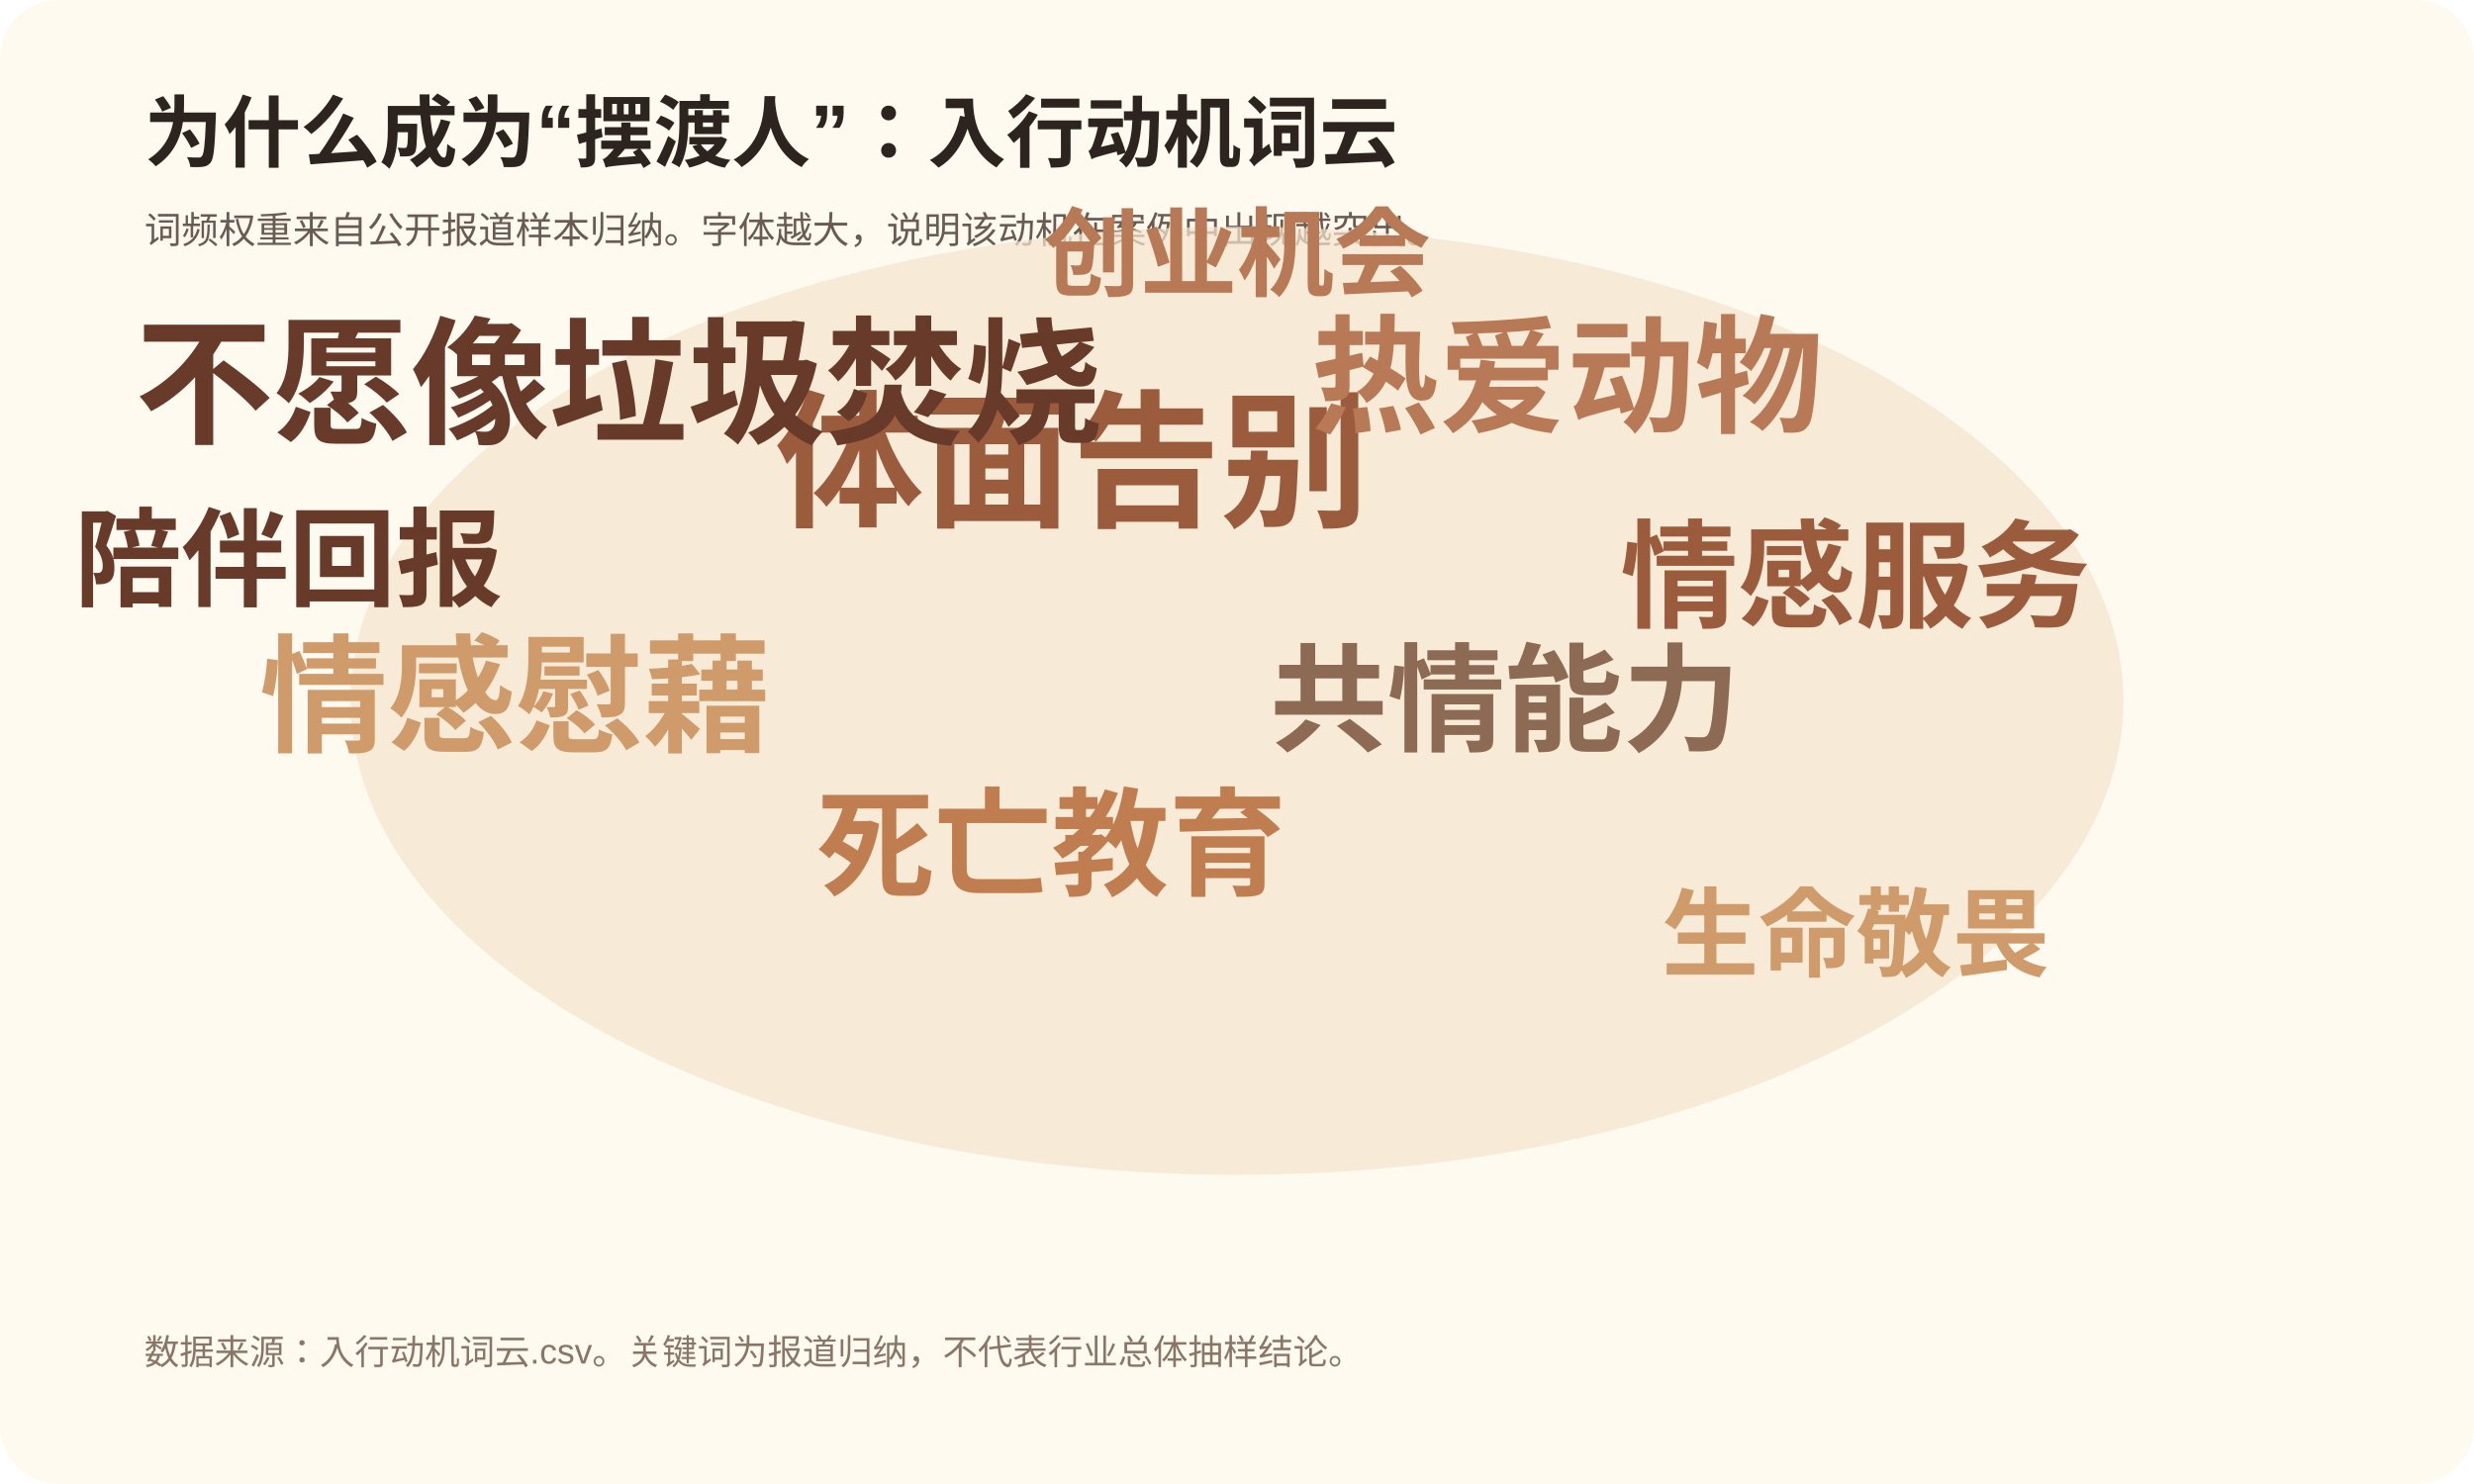
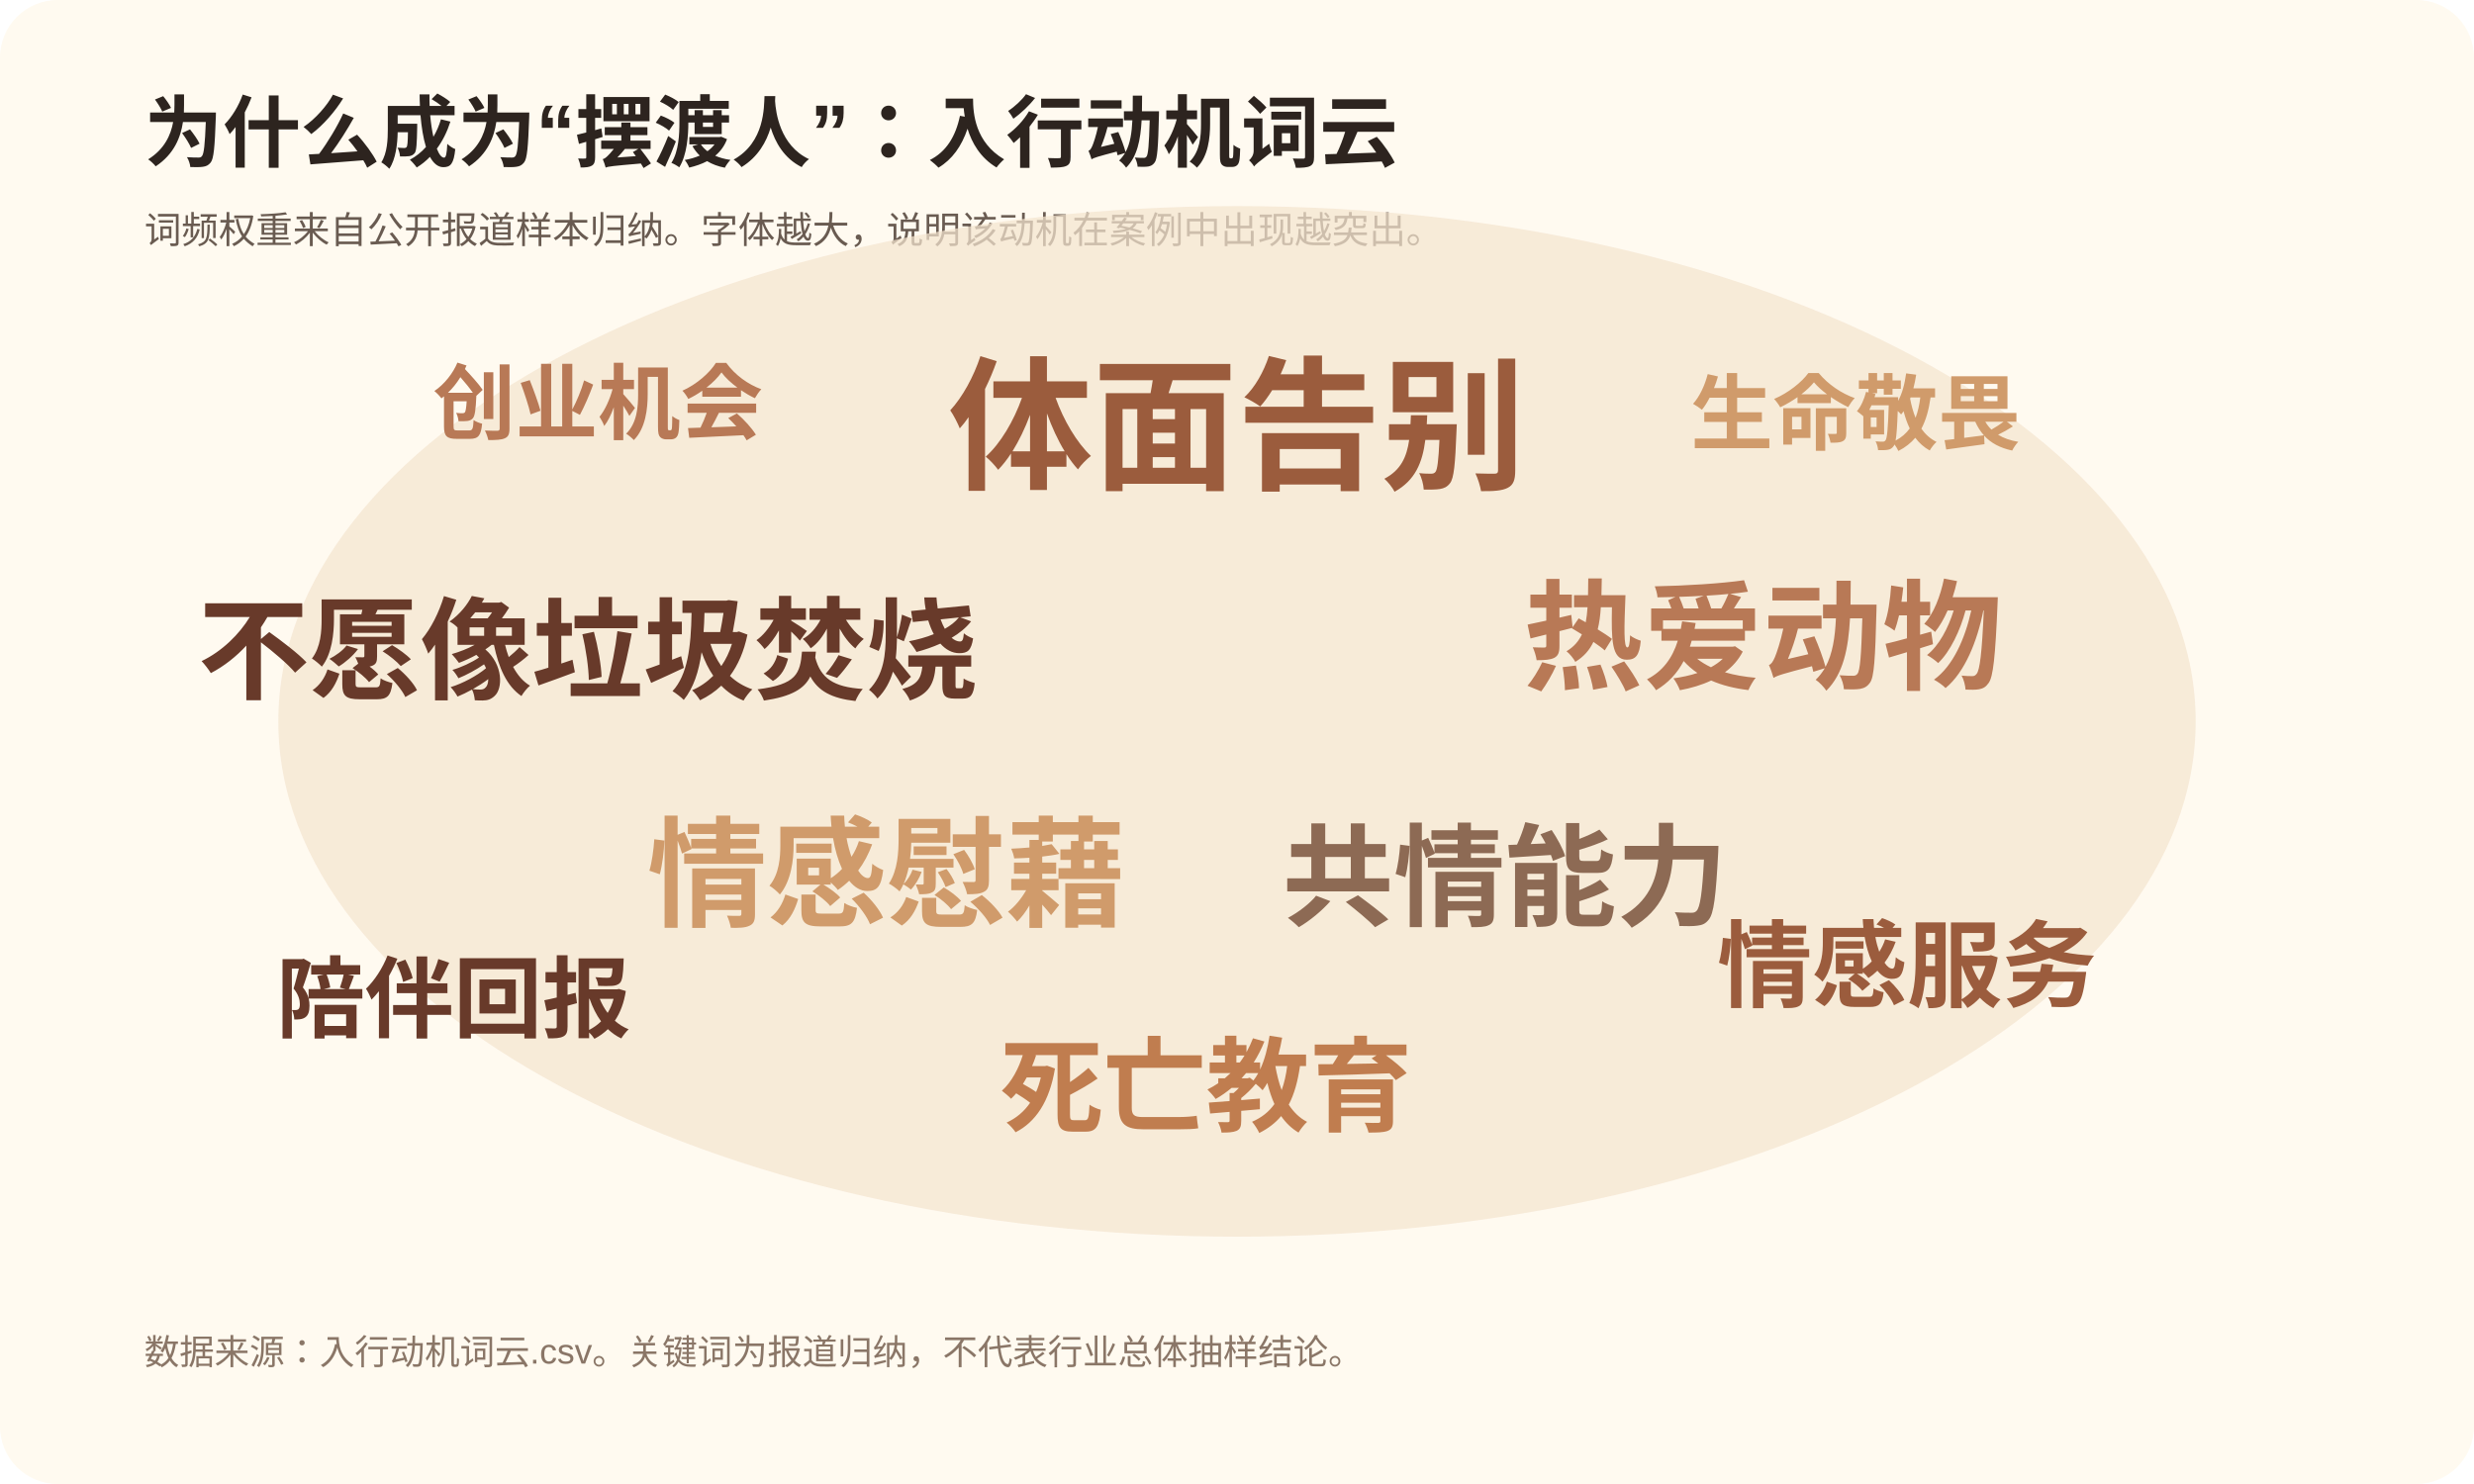
<svg xmlns="http://www.w3.org/2000/svg" width="1200" height="720" viewBox="0 0 1200 720">
  <rect width="1200" height="720" rx="28" fill="#fffaf0" />
  <text x="70" y="78" font-size="38" font-weight="800" fill="#2d241f" style="font-family: &quot;Noto Sans SC&quot;, &quot;Microsoft YaHei&quot;, &quot;PingFang SC&quot;, Arial, sans-serif;">为什么成为“摆渡人”：入行动机词云</text>
  <text x="70" y="118" font-size="18" fill="#695b51" style="font-family: &quot;Noto Sans SC&quot;, &quot;Microsoft YaHei&quot;, &quot;PingFang SC&quot;, Arial, sans-serif;">词频权重来自公开报道样本归纳。字体越大，说明该动机在案例中出现越突出。</text>
-   <ellipse cx="600" cy="340" rx="430" ry="230" fill="#f4e4cf" opacity=".72" />
-   <text x="520" y="250" text-anchor="middle" font-size="72" font-weight="900" fill="#9b5c3d" style="font-family: &quot;Noto Sans SC&quot;, &quot;Microsoft YaHei&quot;, &quot;PingFang SC&quot;, Arial, sans-serif;">体面告别</text>
-   <text x="300" y="210" text-anchor="middle" font-size="67" font-weight="900" fill="#683a2a" style="font-family: &quot;Noto Sans SC&quot;, &quot;Microsoft YaHei&quot;, &quot;PingFang SC&quot;, Arial, sans-serif;">不愿像垃圾焚烧</text>
-   <text x="760" y="205" text-anchor="middle" font-size="62" font-weight="900" fill="#b87956" style="font-family: &quot;Noto Sans SC&quot;, &quot;Microsoft YaHei&quot;, &quot;PingFang SC&quot;, Arial, sans-serif;">热爱动物</text>
-   <text x="250" y="360" text-anchor="middle" font-size="62" font-weight="900" fill="#d09b6b" style="font-family: &quot;Noto Sans SC&quot;, &quot;Microsoft YaHei&quot;, &quot;PingFang SC&quot;, Arial, sans-serif;">情感慰藉</text>
-   <text x="730" y="360" text-anchor="middle" font-size="57" font-weight="900" fill="#8d6a54" style="font-family: &quot;Noto Sans SC&quot;, &quot;Microsoft YaHei&quot;, &quot;PingFang SC&quot;, Arial, sans-serif;">共情能力</text>
-   <text x="510" y="430" text-anchor="middle" font-size="57" font-weight="900" fill="#c07d4f" style="font-family: &quot;Noto Sans SC&quot;, &quot;Microsoft YaHei&quot;, &quot;PingFang SC&quot;, Arial, sans-serif;">死亡教育</text>
-   <text x="900" y="300" text-anchor="middle" font-size="57" font-weight="900" fill="#9b5c3d" style="font-family: &quot;Noto Sans SC&quot;, &quot;Microsoft YaHei&quot;, &quot;PingFang SC&quot;, Arial, sans-serif;">情感服务</text>
-   <text x="140" y="290" text-anchor="middle" font-size="52" font-weight="900" fill="#683a2a" style="font-family: &quot;Noto Sans SC&quot;, &quot;Microsoft YaHei&quot;, &quot;PingFang SC&quot;, Arial, sans-serif;">陪伴回报</text>
-   <text x="600" y="140" text-anchor="middle" font-size="47" font-weight="900" fill="#b87956" style="font-family: &quot;Noto Sans SC&quot;, &quot;Microsoft YaHei&quot;, &quot;PingFang SC&quot;, Arial, sans-serif;">创业机会</text>
-   <text x="900" y="470" text-anchor="middle" font-size="47" font-weight="900" fill="#d09b6b" style="font-family: &quot;Noto Sans SC&quot;, &quot;Microsoft YaHei&quot;, &quot;PingFang SC&quot;, Arial, sans-serif;">生命敬畏</text>
+   <ellipse cx="600" cy="350" rx="465" ry="250" fill="#f4e4cf" opacity=".72" />
+   <text x="600" y="232" text-anchor="middle" font-size="70" font-weight="900" fill="#9b5c3d" style="font-family: &quot;Noto Sans SC&quot;, &quot;Microsoft YaHei&quot;, &quot;PingFang SC&quot;, Arial, sans-serif;">体面告别</text>
+   <text x="285" y="335" text-anchor="middle" font-size="54" font-weight="900" fill="#683a2a" style="font-family: &quot;Noto Sans SC&quot;, &quot;Microsoft YaHei&quot;, &quot;PingFang SC&quot;, Arial, sans-serif;">不愿像垃圾焚烧</text>
+   <text x="855" y="330" text-anchor="middle" font-size="58" font-weight="900" fill="#b87956" style="font-family: &quot;Noto Sans SC&quot;, &quot;Microsoft YaHei&quot;, &quot;PingFang SC&quot;, Arial, sans-serif;">热爱动物</text>
+   <text x="430" y="445" text-anchor="middle" font-size="58" font-weight="900" fill="#d09b6b" style="font-family: &quot;Noto Sans SC&quot;, &quot;Microsoft YaHei&quot;, &quot;PingFang SC&quot;, Arial, sans-serif;">情感慰藉</text>
+   <text x="730" y="445" text-anchor="middle" font-size="54" font-weight="900" fill="#8d6a54" style="font-family: &quot;Noto Sans SC&quot;, &quot;Microsoft YaHei&quot;, &quot;PingFang SC&quot;, Arial, sans-serif;">共情能力</text>
+   <text x="585" y="545" text-anchor="middle" font-size="50" font-weight="900" fill="#c07d4f" style="font-family: &quot;Noto Sans SC&quot;, &quot;Microsoft YaHei&quot;, &quot;PingFang SC&quot;, Arial, sans-serif;">死亡教育</text>
+   <text x="925" y="485" text-anchor="middle" font-size="46" font-weight="900" fill="#9b5c3d" style="font-family: &quot;Noto Sans SC&quot;, &quot;Microsoft YaHei&quot;, &quot;PingFang SC&quot;, Arial, sans-serif;">情感服务</text>
+   <text x="220" y="500" text-anchor="middle" font-size="43" font-weight="900" fill="#683a2a" style="font-family: &quot;Noto Sans SC&quot;, &quot;Microsoft YaHei&quot;, &quot;PingFang SC&quot;, Arial, sans-serif;">陪伴回报</text>
+   <text x="290" y="210" text-anchor="middle" font-size="40" font-weight="900" fill="#b87956" style="font-family: &quot;Noto Sans SC&quot;, &quot;Microsoft YaHei&quot;, &quot;PingFang SC&quot;, Arial, sans-serif;">创业机会</text>
+   <text x="900" y="215" text-anchor="middle" font-size="40" font-weight="900" fill="#d09b6b" style="font-family: &quot;Noto Sans SC&quot;, &quot;Microsoft YaHei&quot;, &quot;PingFang SC&quot;, Arial, sans-serif;">生命敬畏</text>
  <text x="70" y="662" font-size="17" fill="#8a7667" style="font-family: &quot;Noto Sans SC&quot;, &quot;Microsoft YaHei&quot;, &quot;PingFang SC&quot;, Arial, sans-serif;">数据来源：入行动机词云.csv。关键词为报道归纳，不代表行业总体抽样结论。</text>
</svg>
